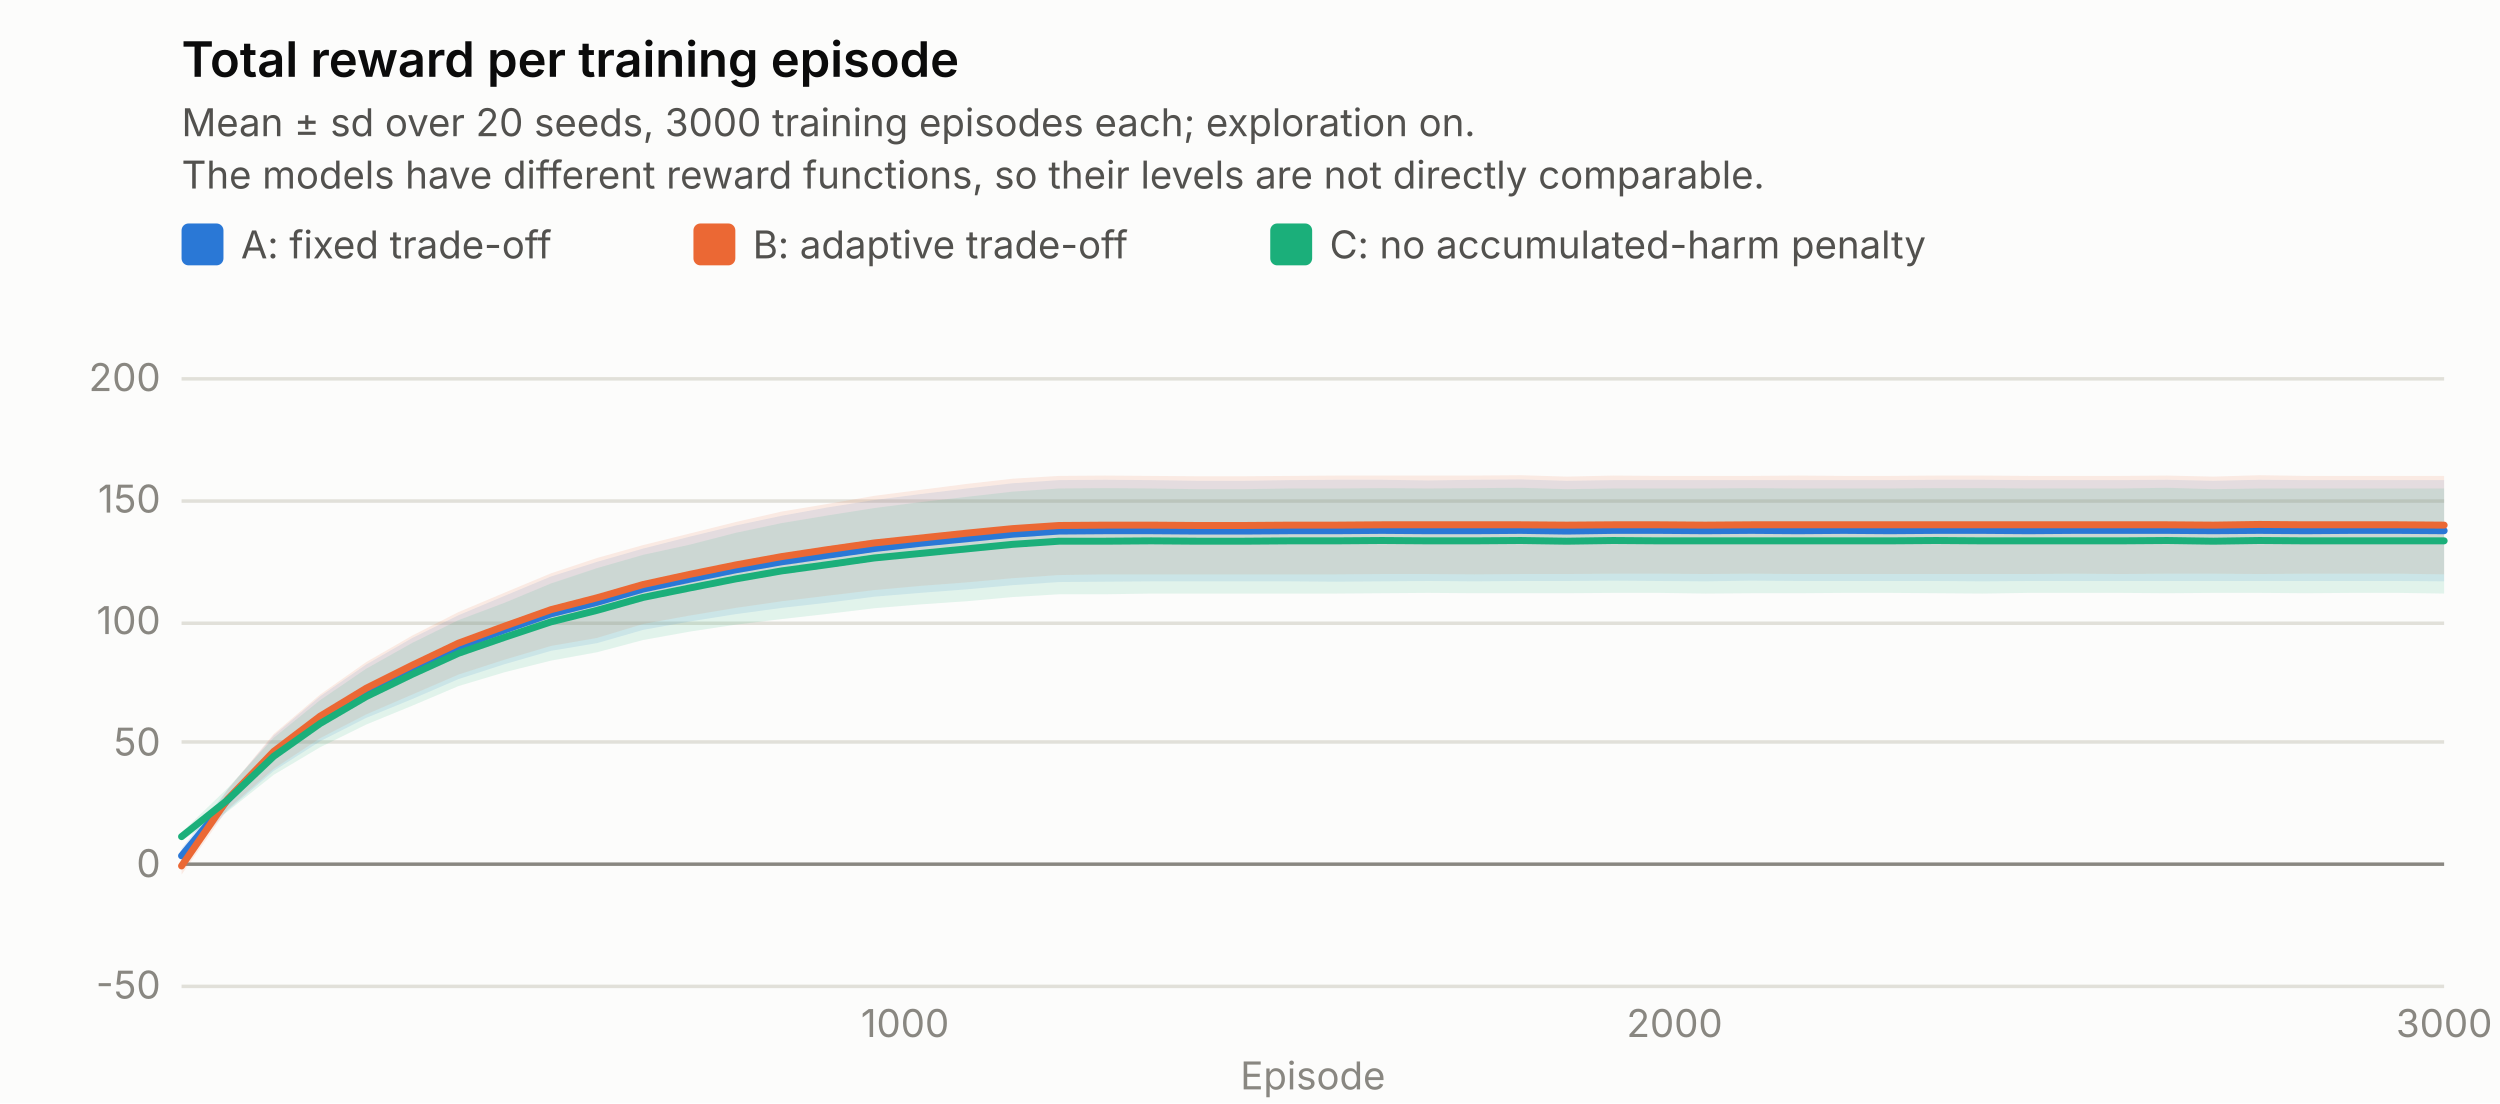
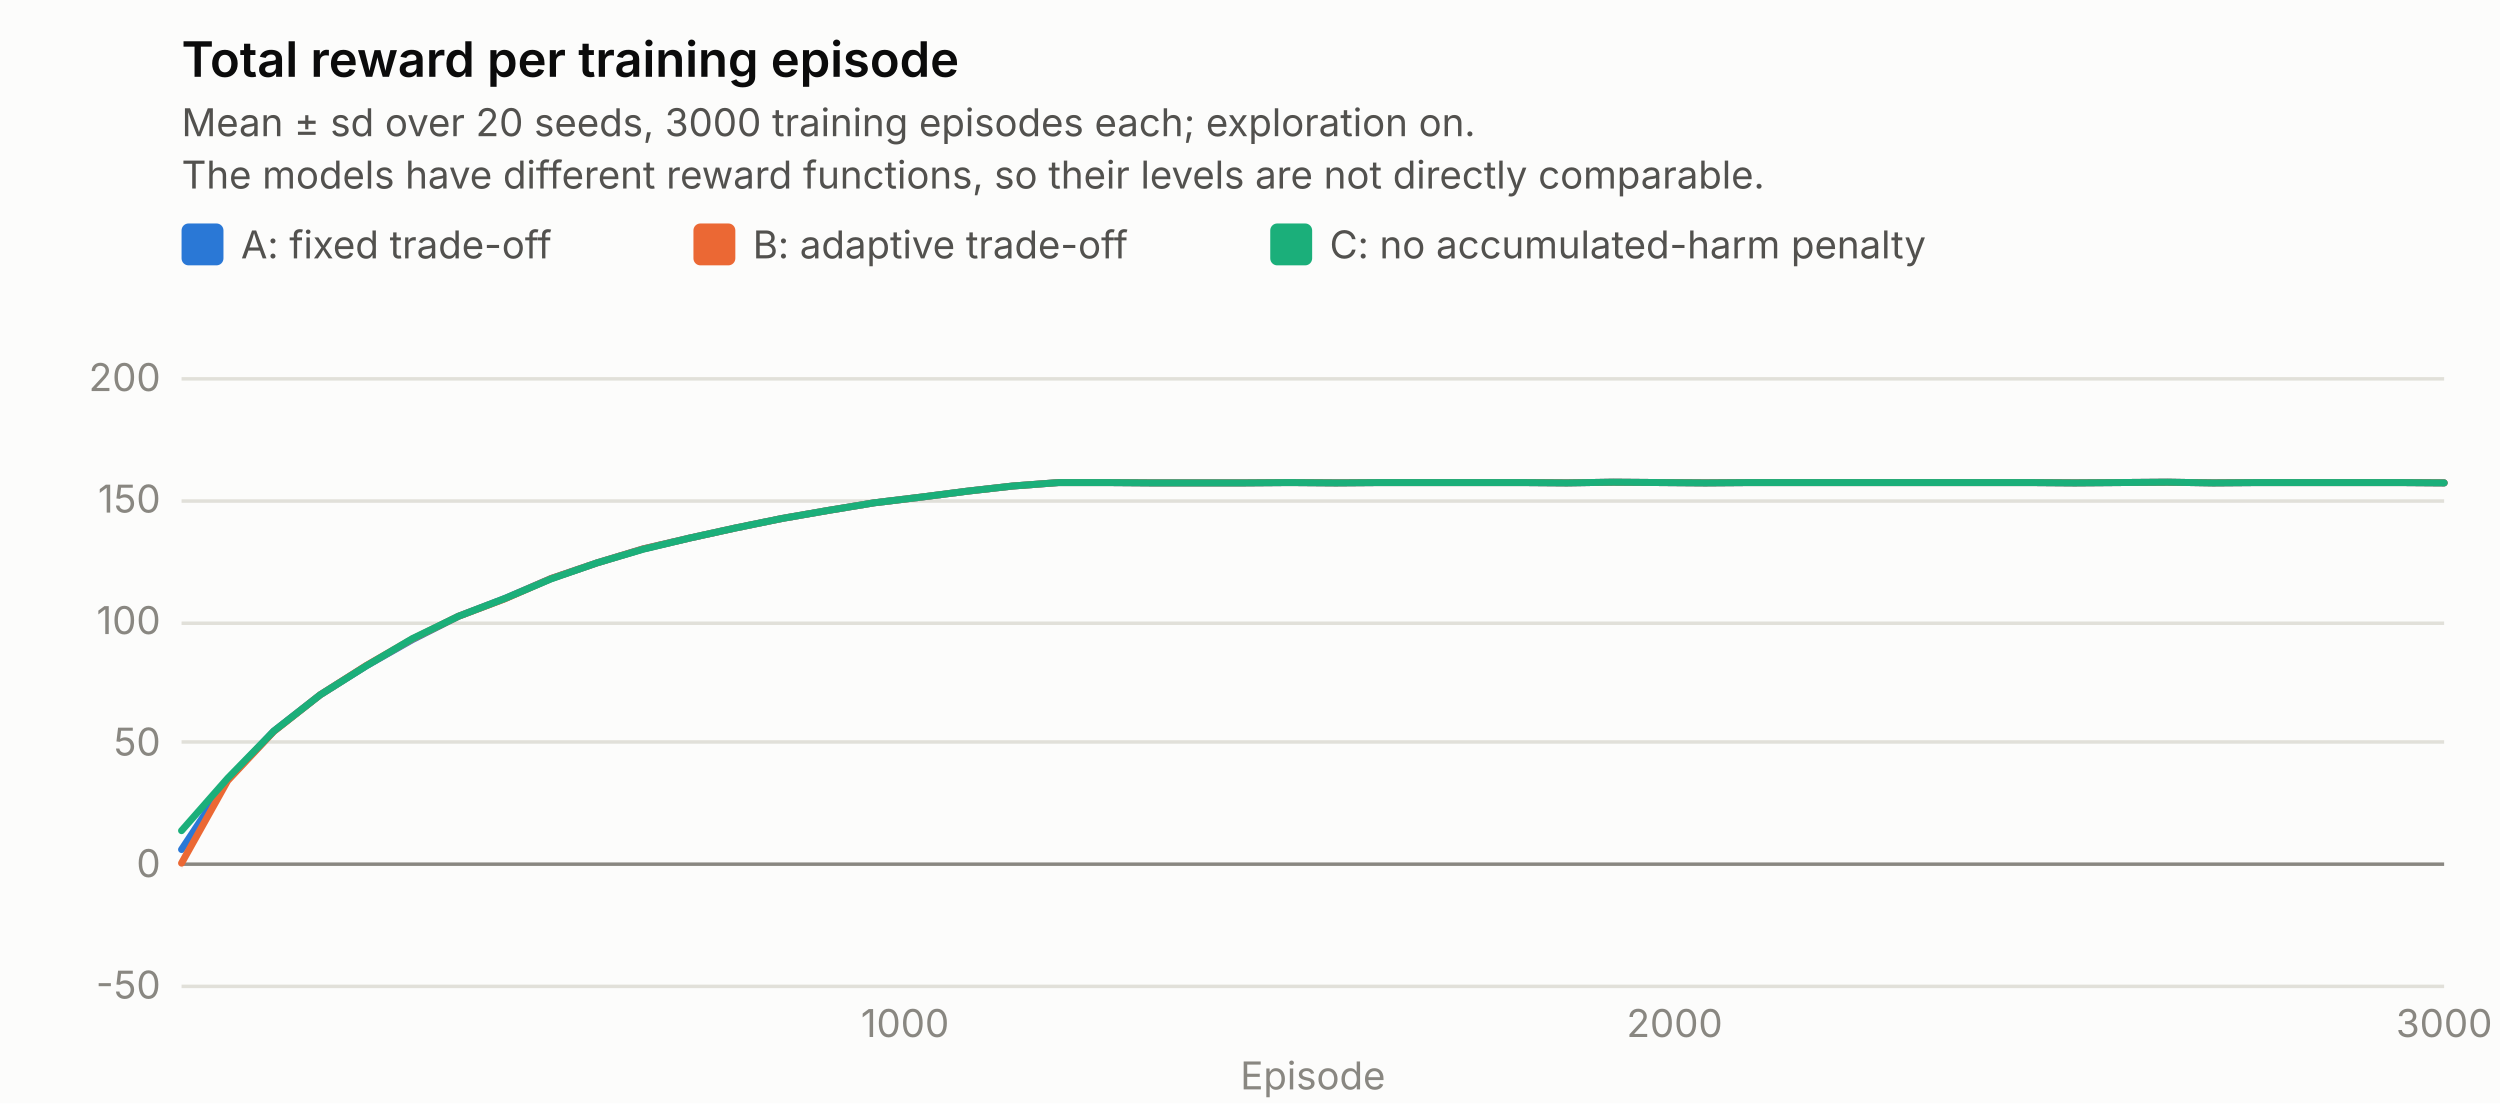
<svg xmlns="http://www.w3.org/2000/svg" viewBox="0 0 716 316" width="716" height="316" font-family="system-ui, -apple-system, &quot;Segoe UI&quot;, sans-serif">
  <rect width="716" height="316" fill="#fcfcfb" />
  <text x="52.0" y="22.0" font-size="14" font-weight="600" fill="#0b0b0b" text-anchor="start">Total reward per training episode</text>
  <text x="52.0" y="39.0" font-size="11" font-weight="400" fill="#52514e" text-anchor="start">Mean ± sd over 20 seeds, 3000 training episodes each; exploration on.</text>
  <text x="52.0" y="54.0" font-size="11" font-weight="400" fill="#52514e" text-anchor="start">The models have different reward functions, so their levels are not directly comparable.</text>
  <rect x="52" y="64" width="12" height="12" rx="2" fill="#2a78d6" />
  <text x="69.0" y="74.0" font-size="11" font-weight="400" fill="#52514e" text-anchor="start">A: fixed trade-off</text>
  <rect x="198.6" y="64" width="12" height="12" rx="2" fill="#eb6834" />
  <text x="215.6" y="74.0" font-size="11" font-weight="400" fill="#52514e" text-anchor="start">B: adaptive trade-off</text>
  <rect x="363.8" y="64" width="12" height="12" rx="2" fill="#1baf7a" />
  <text x="380.8" y="74.0" font-size="11" font-weight="400" fill="#52514e" text-anchor="start">C: no accumulated-harm penalty</text>
  <line x1="52" x2="700" y1="282.5" y2="282.5" stroke="#e1e0d9" stroke-width="1" />
  <text x="46.0" y="286.0" font-size="11" font-weight="400" fill="#898781" text-anchor="end">-50</text>
  <line x1="52" x2="700" y1="247.5" y2="247.5" stroke="#898781" stroke-width="1" />
  <text x="46.0" y="251.2" font-size="11" font-weight="400" fill="#898781" text-anchor="end">0</text>
  <line x1="52" x2="700" y1="212.5" y2="212.5" stroke="#e1e0d9" stroke-width="1" />
  <text x="46.0" y="216.4" font-size="11" font-weight="400" fill="#898781" text-anchor="end">50</text>
  <line x1="52" x2="700" y1="178.5" y2="178.5" stroke="#e1e0d9" stroke-width="1" />
  <text x="46.0" y="181.6" font-size="11" font-weight="400" fill="#898781" text-anchor="end">100</text>
  <line x1="52" x2="700" y1="143.5" y2="143.5" stroke="#e1e0d9" stroke-width="1" />
  <text x="46.0" y="146.8" font-size="11" font-weight="400" fill="#898781" text-anchor="end">150</text>
  <line x1="52" x2="700" y1="108.5" y2="108.5" stroke="#e1e0d9" stroke-width="1" />
  <text x="46.0" y="112.0" font-size="11" font-weight="400" fill="#898781" text-anchor="end">200</text>
  <text x="259.2" y="297.0" font-size="11" font-weight="400" fill="#898781" text-anchor="middle">1000</text>
  <text x="479.6" y="297.0" font-size="11" font-weight="400" fill="#898781" text-anchor="middle">2000</text>
  <text x="700.0" y="297.0" font-size="11" font-weight="400" fill="#898781" text-anchor="middle">3000</text>
-   <polygon points="52.0,243.0 65.2,226.1 78.4,210.6 91.7,199.4 104.9,190.3 118.1,182.7 131.3,176.2 144.6,170.6 157.8,165.1 171.0,160.9 184.2,157.1 197.5,153.7 210.7,150.5 223.9,147.7 237.1,145.3 250.4,143.2 263.6,141.5 276.8,139.9 290.0,138.4 303.3,137.5 316.5,137.4 329.7,137.5 342.9,137.7 356.2,137.7 369.4,137.5 382.6,137.4 395.8,137.4 409.1,137.6 422.3,137.4 435.5,137.3 448.7,137.7 462.0,137.5 475.2,137.5 488.4,137.5 501.6,137.5 514.9,137.5 528.1,137.5 541.3,137.5 554.5,137.4 567.8,137.4 581.0,137.5 594.2,137.5 607.4,137.5 620.7,137.4 633.9,137.7 647.1,137.4 660.3,137.5 673.6,137.5 686.8,137.5 700.0,137.5 700.0,166.5 686.8,166.4 673.6,166.4 660.3,166.4 647.1,166.4 633.9,166.4 620.7,166.4 607.4,166.4 594.2,166.4 581.0,166.4 567.8,166.5 554.5,166.4 541.3,166.4 528.1,166.4 514.9,166.4 501.6,166.3 488.4,166.5 475.2,166.4 462.0,166.3 448.7,166.4 435.5,166.4 422.3,166.5 409.1,166.4 395.8,166.5 382.6,166.6 369.4,166.5 356.2,166.5 342.9,166.5 329.7,166.5 316.5,166.6 303.3,166.7 290.0,167.6 276.8,168.8 263.6,169.8 250.4,170.9 237.1,172.6 223.9,174.1 210.7,175.9 197.5,178.0 184.2,180.4 171.0,184.2 157.8,186.4 144.6,190.2 131.3,194.5 118.1,200.2 104.9,205.6 91.7,212.3 78.4,220.8 65.2,232.1 52.0,247.2" fill="#2a78d6" fill-opacity="0.12" />
-   <polygon points="52.0,245.4 65.2,226.1 78.4,210.2 91.7,198.9 104.9,189.6 118.1,182.0 131.3,175.3 144.6,169.7 157.8,164.2 171.0,159.8 184.2,156.1 197.5,152.8 210.7,149.5 223.9,146.5 237.1,144.3 250.4,142.0 263.6,140.3 276.8,138.6 290.0,137.1 303.3,136.3 316.5,136.2 329.7,136.3 342.9,136.4 356.2,136.4 369.4,136.3 382.6,136.2 395.8,136.2 409.1,136.2 422.3,136.2 435.5,136.1 448.7,136.5 462.0,136.2 475.2,136.3 488.4,136.3 501.6,136.3 514.9,136.2 528.1,136.3 541.3,136.3 554.5,136.2 567.8,136.2 581.0,136.3 594.2,136.3 607.4,136.3 620.7,136.2 633.9,136.5 647.1,136.1 660.3,136.3 673.6,136.3 686.8,136.3 700.0,136.3 700.0,164.5 686.8,164.3 673.6,164.3 660.3,164.3 647.1,164.4 633.9,164.3 620.7,164.3 607.4,164.4 594.2,164.3 581.0,164.4 567.8,164.4 554.5,164.4 541.3,164.4 528.1,164.4 514.9,164.4 501.6,164.3 488.4,164.4 475.2,164.3 462.0,164.3 448.7,164.4 435.5,164.4 422.3,164.5 409.1,164.4 395.8,164.4 382.6,164.5 369.4,164.5 356.2,164.5 342.9,164.5 329.7,164.5 316.5,164.5 303.3,164.7 290.0,165.6 276.8,166.8 263.6,167.8 250.4,169.0 237.1,170.6 223.9,172.2 210.7,174.1 197.5,176.3 184.2,178.7 171.0,182.7 157.8,185.0 144.6,188.9 131.3,193.2 118.1,198.9 104.9,204.6 91.7,211.4 78.4,220.2 65.2,231.7 52.0,250.5" fill="#eb6834" fill-opacity="0.12" />
-   <polygon points="52.0,238.4 65.2,225.7 78.4,211.3 91.7,200.5 104.9,191.5 118.1,184.1 131.3,177.6 144.6,172.6 157.8,167.1 171.0,162.7 184.2,158.9 197.5,156.0 210.7,152.6 223.9,149.8 237.1,147.6 250.4,145.5 263.6,143.8 276.8,142.3 290.0,140.8 303.3,139.9 316.5,139.8 329.7,139.9 342.9,140.1 356.2,140.1 369.4,139.9 382.6,139.9 395.8,139.8 409.1,139.9 422.3,139.8 435.5,139.7 448.7,140.1 462.0,139.9 475.2,139.9 488.4,139.9 501.6,139.8 514.9,139.9 528.1,139.9 541.3,139.9 554.5,139.8 567.8,139.8 581.0,139.9 594.2,139.9 607.4,139.9 620.7,139.7 633.9,140.1 647.1,139.9 660.3,139.9 673.6,139.9 686.8,139.9 700.0,139.9 700.0,170.0 686.8,169.8 673.6,169.8 660.3,169.9 647.1,169.8 633.9,169.8 620.7,169.9 607.4,169.8 594.2,169.8 581.0,169.8 567.8,170.0 554.5,169.9 541.3,169.8 528.1,169.8 514.9,169.9 501.6,169.9 488.4,170.0 475.2,169.8 462.0,169.8 448.7,169.9 435.5,169.9 422.3,169.9 409.1,169.8 395.8,169.9 382.6,170.0 369.4,170.0 356.2,170.0 342.9,170.0 329.7,170.0 316.5,170.2 303.3,170.2 290.0,171.0 276.8,172.2 263.6,173.1 250.4,174.2 237.1,175.8 223.9,177.3 210.7,178.9 197.5,180.9 184.2,183.3 171.0,186.8 157.8,189.2 144.6,192.5 131.3,196.5 118.1,202.1 104.9,207.5 91.7,214.0 78.4,221.9 65.2,232.4 52.0,240.8" fill="#1baf7a" fill-opacity="0.12" />
-   <polyline points="52.0,245.1 65.2,229.1 78.4,215.7 91.7,205.9 104.9,197.9 118.1,191.5 131.3,185.3 144.6,180.4 157.8,175.8 171.0,172.5 184.2,168.7 197.5,165.9 210.7,163.2 223.9,160.9 237.1,159.0 250.4,157.1 263.6,155.6 276.8,154.3 290.0,153.0 303.3,152.1 316.5,152.0 329.7,152.0 342.9,152.1 356.2,152.1 369.4,152.0 382.6,152.0 395.8,151.9 409.1,152.0 422.3,152.0 435.5,151.9 448.7,152.1 462.0,151.9 475.2,151.9 488.4,152.0 501.6,151.9 514.9,152.0 528.1,151.9 541.3,152.0 554.5,151.9 567.8,151.9 581.0,152.0 594.2,151.9 607.4,151.9 620.7,151.9 633.9,152.0 647.1,151.9 660.3,152.0 673.6,151.9 686.8,151.9 700.0,152.0" fill="none" stroke="#2a78d6" stroke-width="2" stroke-linejoin="round" stroke-linecap="round" />
-   <polyline points="52.0,248.0 65.2,228.9 78.4,215.2 91.7,205.1 104.9,197.1 118.1,190.5 131.3,184.2 144.6,179.3 157.8,174.6 171.0,171.2 184.2,167.4 197.5,164.5 210.7,161.8 223.9,159.4 237.1,157.4 250.4,155.5 263.6,154.1 276.8,152.7 290.0,151.4 303.3,150.5 316.5,150.4 329.7,150.4 342.9,150.5 356.2,150.5 369.4,150.4 382.6,150.4 395.8,150.3 409.1,150.3 422.3,150.3 435.5,150.3 448.7,150.4 462.0,150.3 475.2,150.3 488.4,150.4 501.6,150.3 514.9,150.3 528.1,150.3 541.3,150.3 554.5,150.3 567.8,150.3 581.0,150.3 594.2,150.3 607.4,150.3 620.7,150.3 633.9,150.4 647.1,150.2 660.3,150.3 673.6,150.3 686.8,150.3 700.0,150.4" fill="none" stroke="#eb6834" stroke-width="2" stroke-linejoin="round" stroke-linecap="round" />
-   <polyline points="52.0,239.6 65.2,229.1 78.4,216.6 91.7,207.2 104.9,199.5 118.1,193.1 131.3,187.1 144.6,182.5 157.8,178.1 171.0,174.8 184.2,171.1 197.5,168.4 210.7,165.8 223.9,163.5 237.1,161.7 250.4,159.8 263.6,158.5 276.8,157.2 290.0,155.9 303.3,155.0 316.5,155.0 329.7,154.9 342.9,155.0 356.2,155.0 369.4,154.9 382.6,154.9 395.8,154.8 409.1,154.9 422.3,154.9 435.5,154.8 448.7,155.0 462.0,154.8 475.2,154.9 488.4,154.9 501.6,154.9 514.9,154.9 528.1,154.9 541.3,154.9 554.5,154.8 567.8,154.9 581.0,154.9 594.2,154.9 607.4,154.9 620.7,154.8 633.9,155.0 647.1,154.8 660.3,154.9 673.6,154.9 686.8,154.9 700.0,154.9" fill="none" stroke="#1baf7a" stroke-width="2" stroke-linejoin="round" stroke-linecap="round" />
+   <polygon points="52.0,241.9 65.2,222.5 78.4,208.6 91.7,198.5 104.9,190.1 118.1,182.6 131.3,176.0 144.6,170.6 157.8,165.0 171.0,160.8 184.2,156.8 197.5,153.8 210.7,150.8 223.9,148.1 237.1,145.8 250.4,143.6 263.6,142.1 276.8,140.4 290.0,138.9 303.3,137.9 316.5,137.9 329.7,138.0 342.9,138.0 356.2,138.0 369.4,137.9 382.6,137.9 395.8,138.0 409.1,137.9 422.3,137.9 435.5,137.8 448.7,138.1 462.0,137.8 475.2,137.9 488.4,138.1 501.6,137.9 514.9,137.9 528.1,137.9 541.3,137.9 554.5,137.9 567.8,137.9 581.0,137.9 594.2,138.0 607.4,137.9 620.7,137.9 633.9,137.9 647.1,137.9 660.3,138.0 673.6,137.9 686.8,137.9 700.0,137.9 700.0,138.6 686.8,138.5 673.6,138.5 660.3,138.4 647.1,138.5 633.9,138.6 620.7,138.4 607.4,138.5 594.2,138.5 581.0,138.4 567.8,138.6 554.5,138.5 541.3,138.5 528.1,138.5 514.9,138.5 501.6,138.4 488.4,138.6 475.2,138.5 462.0,138.4 448.7,138.6 435.5,138.6 422.3,138.5 409.1,138.5 395.8,138.5 382.6,138.6 369.4,138.5 356.2,138.6 342.9,138.5 329.7,138.6 316.5,138.5 303.3,138.5 290.0,139.4 276.8,141.0 263.6,142.6 250.4,144.4 237.1,146.5 223.9,148.9 210.7,151.6 197.5,154.4 184.2,157.7 171.0,161.6 157.8,166.4 144.6,172.2 131.3,177.0 118.1,183.8 104.9,191.2 91.7,199.5 78.4,210.3 65.2,224.1 52.0,244.7" fill="#2a78d6" fill-opacity="0.12" />
+   <polygon points="52.0,245.2 65.2,222.7 78.4,208.7 91.7,198.5 104.9,190.0 118.1,182.6 131.3,176.0 144.6,170.8 157.8,165.1 171.0,160.8 184.2,156.8 197.5,153.8 210.7,150.8 223.9,148.1 237.1,145.8 250.4,143.6 263.6,142.1 276.8,140.4 290.0,138.9 303.3,137.9 316.5,137.9 329.7,138.0 342.9,138.0 356.2,138.0 369.4,137.9 382.6,137.9 395.8,138.0 409.1,137.9 422.3,137.9 435.5,137.8 448.7,138.1 462.0,137.9 475.2,137.9 488.4,138.1 501.6,137.9 514.9,137.9 528.1,137.9 541.3,137.9 554.5,137.9 567.8,137.9 581.0,137.9 594.2,138.0 607.4,137.9 620.7,137.9 633.9,137.9 647.1,137.9 660.3,138.0 673.6,137.9 686.8,137.9 700.0,137.9 700.0,138.6 686.8,138.5 673.6,138.5 660.3,138.4 647.1,138.5 633.9,138.6 620.7,138.4 607.4,138.5 594.2,138.5 581.0,138.4 567.8,138.6 554.5,138.5 541.3,138.5 528.1,138.4 514.9,138.5 501.6,138.4 488.4,138.6 475.2,138.5 462.0,138.4 448.7,138.6 435.5,138.6 422.3,138.5 409.1,138.5 395.8,138.5 382.6,138.6 369.4,138.5 356.2,138.6 342.9,138.5 329.7,138.6 316.5,138.5 303.3,138.5 290.0,139.4 276.8,141.1 263.6,142.6 250.4,144.4 237.1,146.5 223.9,148.9 210.7,151.6 197.5,154.4 184.2,157.7 171.0,161.7 157.8,166.3 144.6,172.1 131.3,177.1 118.1,183.5 104.9,191.2 91.7,199.5 78.4,210.3 65.2,224.5 52.0,249.1" fill="#eb6834" fill-opacity="0.12" />
+   <polygon points="52.0,237.2 65.2,222.2 78.4,208.6 91.7,198.5 104.9,190.1 118.1,182.5 131.3,176.0 144.6,170.7 157.8,164.9 171.0,160.8 184.2,156.8 197.5,153.8 210.7,150.9 223.9,148.1 237.1,145.8 250.4,143.6 263.6,142.1 276.8,140.4 290.0,138.9 303.3,137.9 316.5,137.9 329.7,138.0 342.9,138.0 356.2,138.0 369.4,137.9 382.6,137.9 395.8,138.0 409.1,137.9 422.3,137.9 435.5,137.8 448.7,138.1 462.0,137.8 475.2,137.9 488.4,138.1 501.6,137.9 514.9,137.9 528.1,137.9 541.3,137.9 554.5,137.9 567.8,137.9 581.0,137.9 594.2,138.0 607.4,137.9 620.7,137.9 633.9,137.9 647.1,137.9 660.3,138.0 673.6,137.9 686.8,137.9 700.0,137.9 700.0,138.6 686.8,138.5 673.6,138.5 660.3,138.4 647.1,138.5 633.9,138.6 620.7,138.4 607.4,138.5 594.2,138.5 581.0,138.4 567.8,138.6 554.5,138.5 541.3,138.5 528.1,138.4 514.9,138.5 501.6,138.4 488.4,138.6 475.2,138.5 462.0,138.4 448.7,138.6 435.5,138.6 422.3,138.5 409.1,138.5 395.8,138.5 382.6,138.6 369.4,138.5 356.2,138.6 342.9,138.5 329.7,138.6 316.5,138.5 303.3,138.5 290.0,139.4 276.8,141.1 263.6,142.6 250.4,144.4 237.1,146.5 223.9,149.0 210.7,151.6 197.5,154.5 184.2,157.7 171.0,161.7 157.8,166.8 144.6,172.1 131.3,177.0 118.1,183.4 104.9,191.2 91.7,199.5 78.4,210.1 65.2,223.6 52.0,238.6" fill="#1baf7a" fill-opacity="0.12" />
+   <polyline points="52.0,243.3 65.2,223.3 78.4,209.4 91.7,199.0 104.9,190.7 118.1,183.2 131.3,176.5 144.6,171.4 157.8,165.7 171.0,161.2 184.2,157.2 197.5,154.1 210.7,151.2 223.9,148.5 237.1,146.2 250.4,144.0 263.6,142.4 276.8,140.7 290.0,139.2 303.3,138.2 316.5,138.2 329.7,138.3 342.9,138.3 356.2,138.3 369.4,138.2 382.6,138.3 395.8,138.2 409.1,138.2 422.3,138.2 435.5,138.2 448.7,138.3 462.0,138.1 475.2,138.2 488.4,138.3 501.6,138.2 514.9,138.2 528.1,138.2 541.3,138.2 554.5,138.2 567.8,138.2 581.0,138.2 594.2,138.3 607.4,138.2 620.7,138.1 633.9,138.3 647.1,138.2 660.3,138.2 673.6,138.2 686.8,138.2 700.0,138.3" fill="none" stroke="#2a78d6" stroke-width="2" stroke-linejoin="round" stroke-linecap="round" />
+   <polyline points="52.0,247.2 65.2,223.6 78.4,209.5 91.7,199.0 104.9,190.6 118.1,183.0 131.3,176.5 144.6,171.5 157.8,165.7 171.0,161.2 184.2,157.2 197.5,154.1 210.7,151.2 223.9,148.5 237.1,146.2 250.4,144.0 263.6,142.4 276.8,140.7 290.0,139.2 303.3,138.2 316.5,138.2 329.7,138.3 342.9,138.3 356.2,138.3 369.4,138.2 382.6,138.3 395.8,138.2 409.1,138.2 422.3,138.2 435.5,138.2 448.7,138.3 462.0,138.1 475.2,138.2 488.4,138.3 501.6,138.2 514.9,138.2 528.1,138.2 541.3,138.2 554.5,138.2 567.8,138.2 581.0,138.2 594.2,138.3 607.4,138.2 620.7,138.1 633.9,138.3 647.1,138.2 660.3,138.2 673.6,138.2 686.8,138.2 700.0,138.3" fill="none" stroke="#eb6834" stroke-width="2" stroke-linejoin="round" stroke-linecap="round" />
+   <polyline points="52.0,237.9 65.2,222.9 78.4,209.4 91.7,199.0 104.9,190.7 118.1,182.9 131.3,176.5 144.6,171.4 157.8,165.8 171.0,161.2 184.2,157.3 197.5,154.1 210.7,151.2 223.9,148.5 237.1,146.2 250.4,144.0 263.6,142.4 276.8,140.7 290.0,139.2 303.3,138.2 316.5,138.2 329.7,138.3 342.9,138.3 356.2,138.3 369.4,138.2 382.6,138.3 395.8,138.2 409.1,138.2 422.3,138.2 435.5,138.2 448.7,138.3 462.0,138.1 475.2,138.2 488.4,138.3 501.6,138.2 514.9,138.2 528.1,138.2 541.3,138.2 554.5,138.2 567.8,138.2 581.0,138.2 594.2,138.3 607.4,138.2 620.7,138.1 633.9,138.3 647.1,138.2 660.3,138.2 673.6,138.2 686.8,138.2 700.0,138.3" fill="none" stroke="#1baf7a" stroke-width="2" stroke-linejoin="round" stroke-linecap="round" />
  <text x="376.0" y="312.0" font-size="11" font-weight="400" fill="#898781" text-anchor="middle">Episode</text>
</svg>
